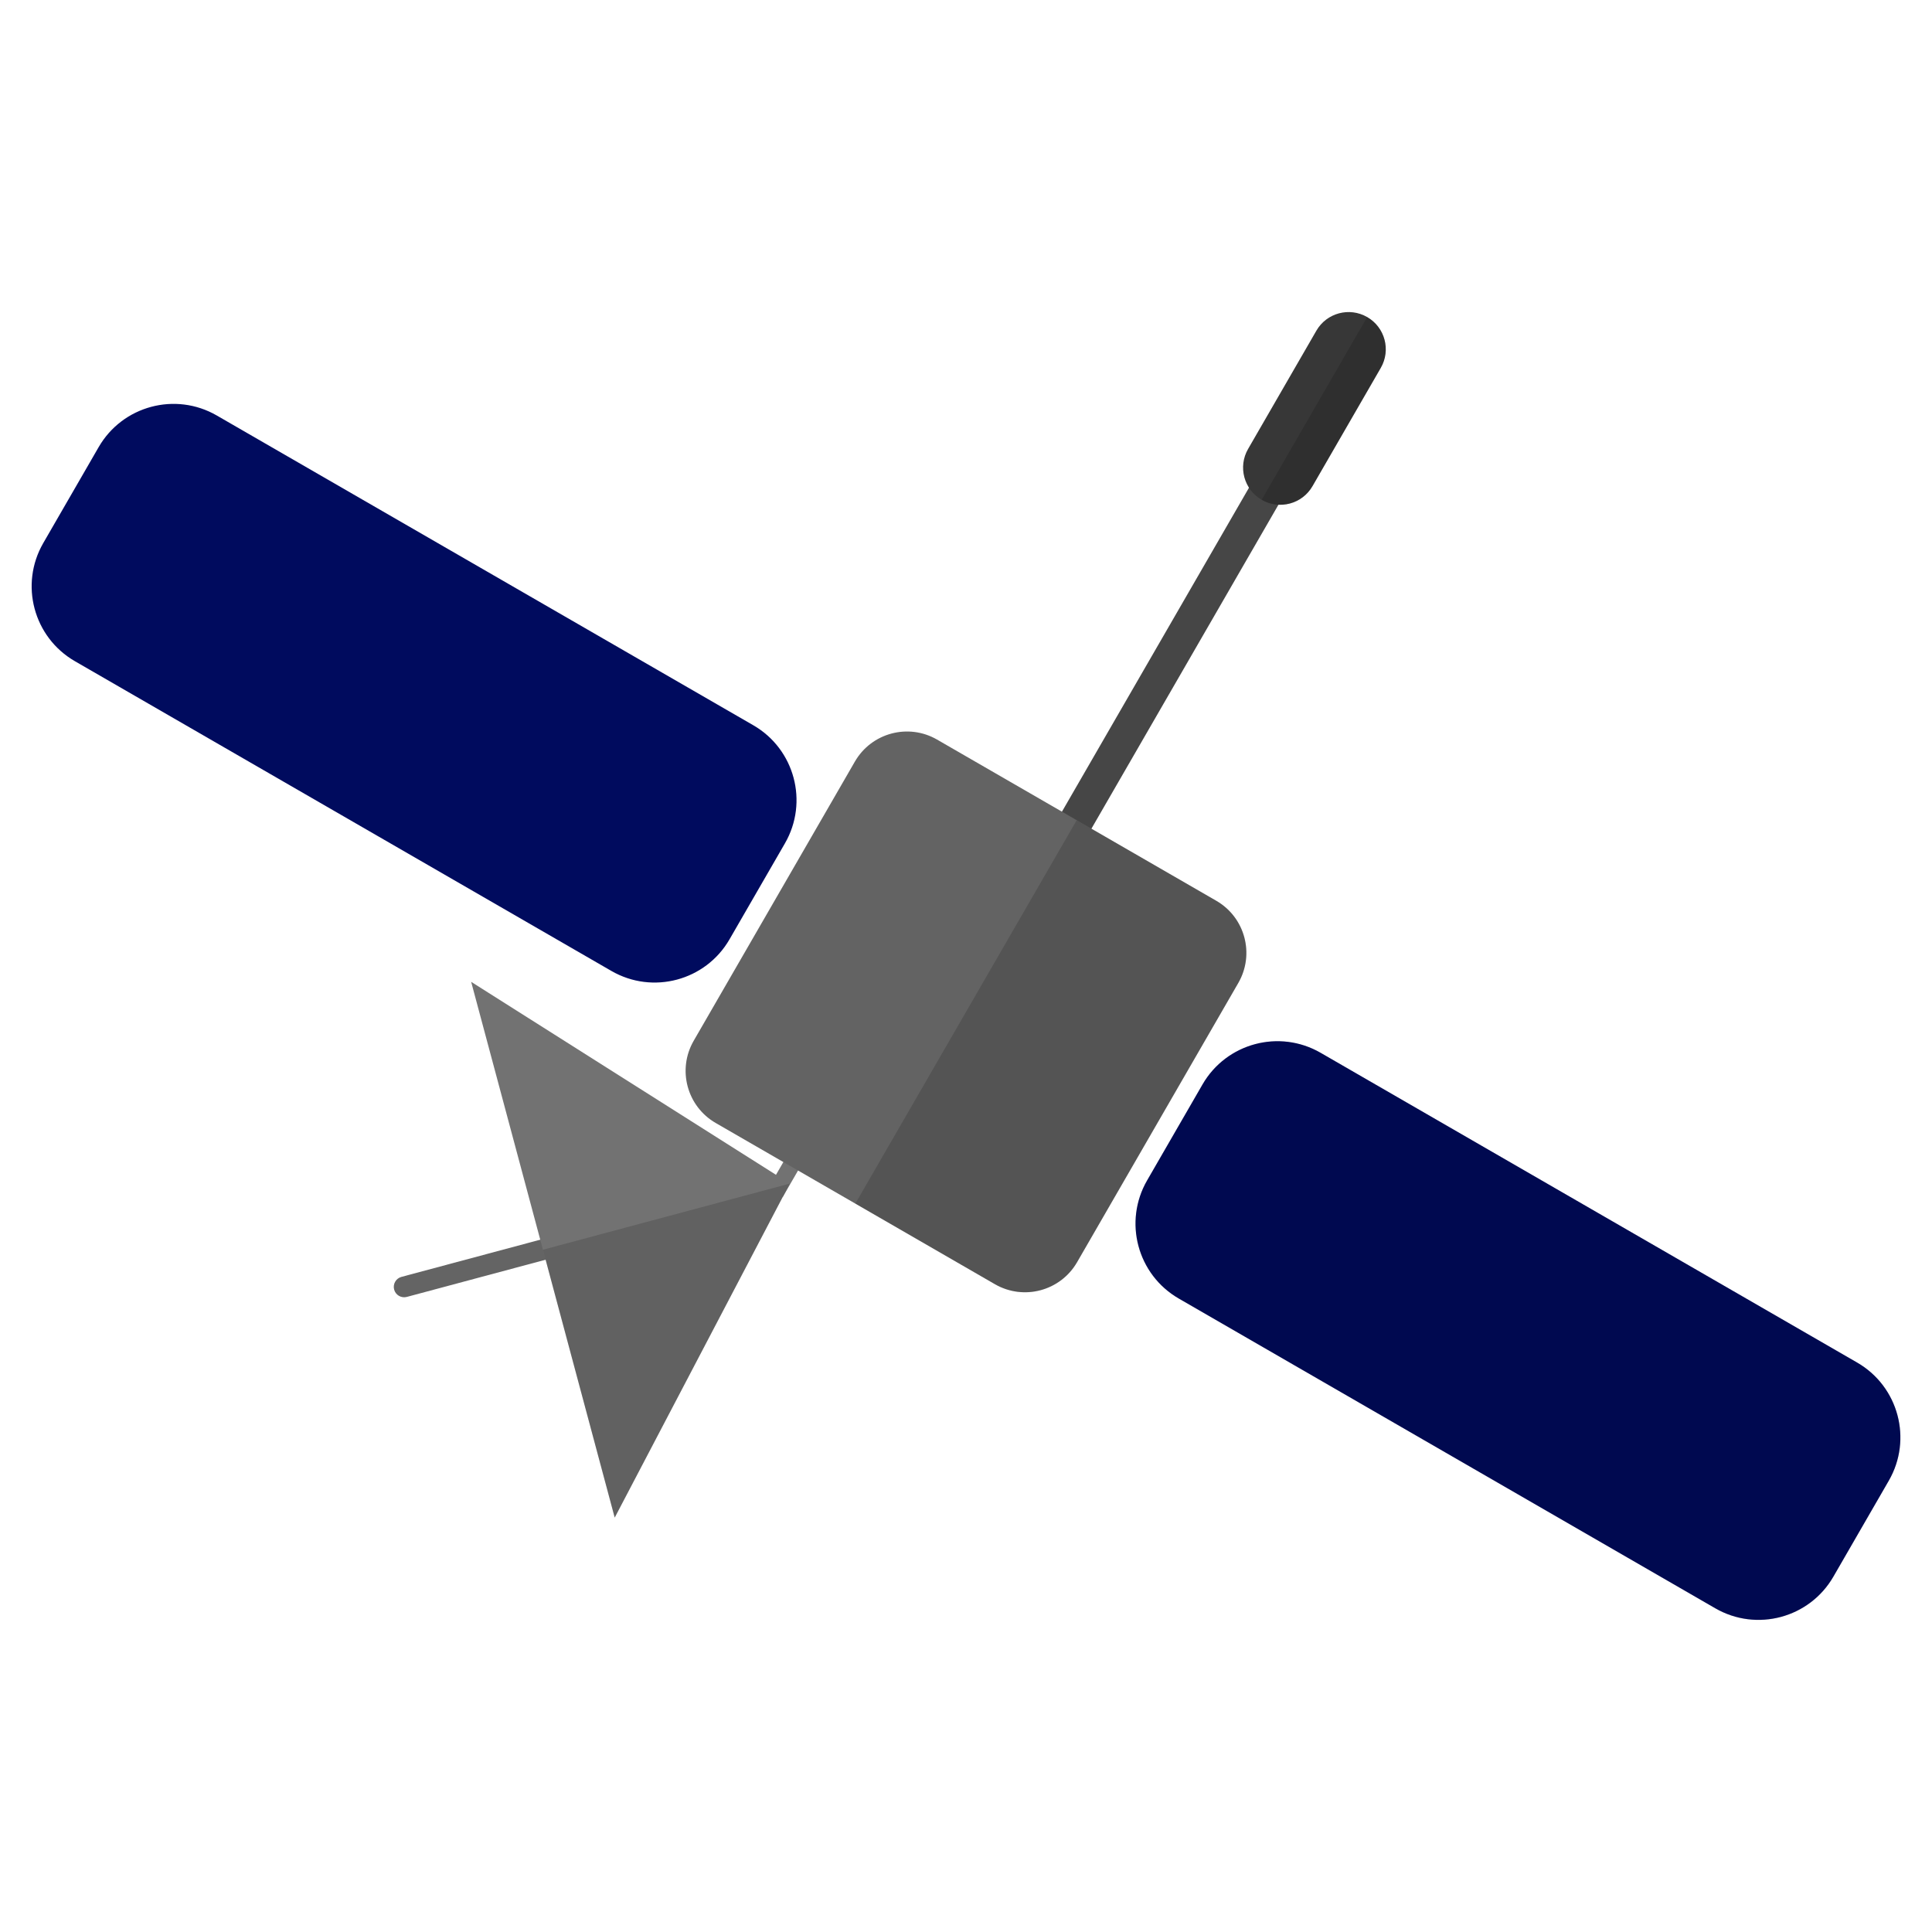
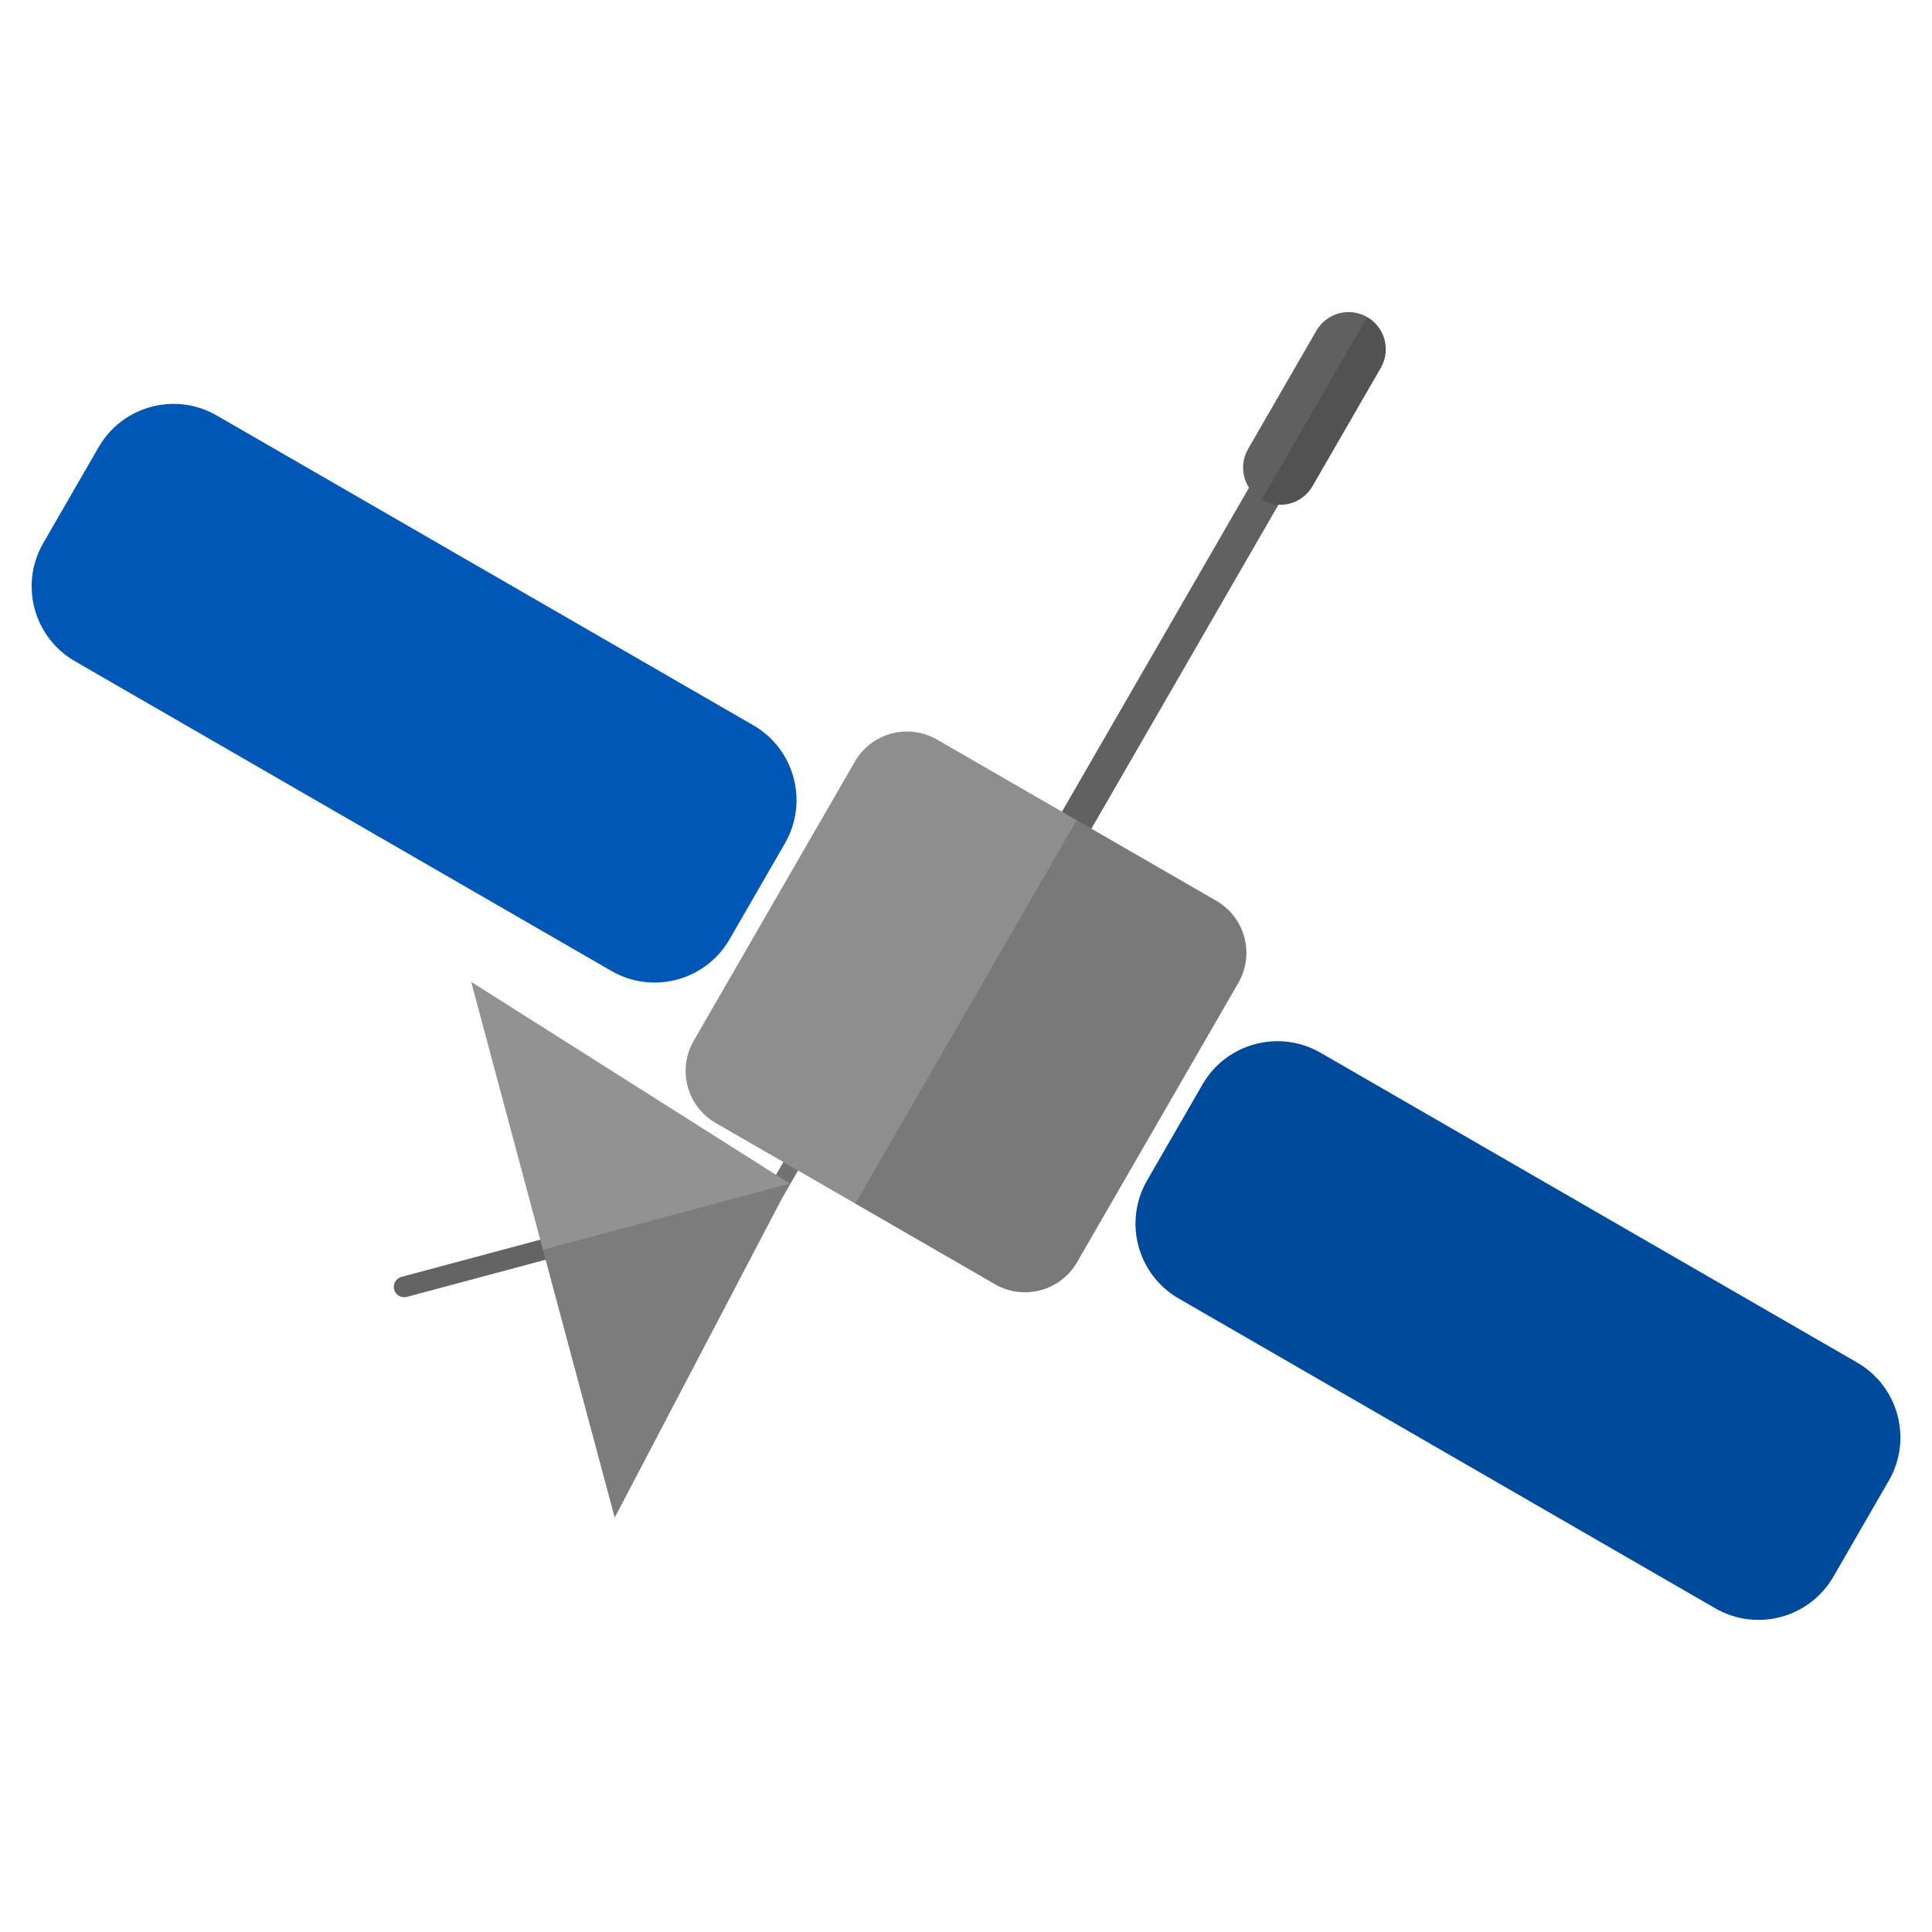
<svg xmlns="http://www.w3.org/2000/svg" width="300" height="300" viewBox="0 0 79.375 79.375" version="1.1" id="svg1">
  <defs id="defs1" />
  <g id="layer1" transform="matrix(1.374044,0.7933049,-0.7933049,1.374044,28.3401,-51.4683)" style="stroke-width:0.63">
    <rect style="fill:#727272;fill-opacity:1;stroke-width:0.334;stroke-linecap:round" id="rect10" width="0.439" height="1.356" x="33.363" y="52.379" ry="0" rx="0.219" />
    <g id="g6" transform="rotate(-135,26.33895,41.31686)" style="stroke-width:0.63">
      <rect style="fill:#646464;fill-opacity:1;stroke-width:0.334;stroke-linecap:round" id="rect6" width="0.537" height="7.635" x="12.303" y="27.474" ry="0.269" />
-       <path style="fill:#727272;fill-opacity:1;stroke-width:0.228;stroke-linecap:round" id="path5" d="M 16.159,31.463 12.572,37.677 8.984,31.463 Z" transform="matrix(2.001774,0,0,1.064864,-12.5938,-2.040826)" />
+       <path style="fill:#929292;fill-opacity:1;stroke-width:0.228;stroke-linecap:round" id="path5" d="M 16.159,31.463 12.572,37.677 8.984,31.463 Z" transform="matrix(2.001774,0,0,1.064864,-12.5938,-2.040826)" />
      <path id="path5-4" style="fill:#000000;fill-opacity:0.15;stroke-width:0.334;stroke-linecap:round" d="m 5.39,31.463 7.181,6.617 v -6.617 z" />
    </g>
-     <rect style="fill:#464646;fill-opacity:1;stroke-width:0.334;stroke-linecap:round" id="rect4" width="13.999" height="0.881" x="-44.359" y="35.074" ry="0.236" transform="rotate(-90)" />
-     <rect style="fill:#636363;fill-opacity:1;stroke-width:0.334;stroke-linecap:round" id="rect1" width="11.464" height="11.464" x="-52.941" y="29.782" ry="1.558" transform="rotate(-90)" />
-     <rect style="fill:#000b5e;fill-opacity:1;stroke-width:0.334;stroke-linecap:round" id="rect2" width="7.347" height="20.52" x="-50.882" y="41.758" ry="2.239" transform="rotate(-90)" />
-     <rect style="fill:#000b5e;fill-opacity:1;stroke-width:0.334;stroke-linecap:round" id="rect3" width="7.347" height="20.52" x="-50.882" y="8.752" ry="2.239" transform="rotate(-90)" />
-     <rect style="fill:#373737;fill-opacity:1;stroke-width:0.334;stroke-linecap:round" id="rect5" width="5.464" height="1.926" x="-31.897" y="34.552" ry="0.963" transform="rotate(-90)" />
+     <rect style="fill:#616161;fill-opacity:1;stroke-width:0.334;stroke-linecap:round" id="rect4" width="13.999" height="0.881" x="-44.359" y="35.074" ry="0.236" transform="rotate(-90)" />
+     <rect style="fill:#8e8e8e;fill-opacity:1;stroke-width:0.334;stroke-linecap:round" id="rect1" width="11.464" height="11.464" x="-52.941" y="29.782" ry="1.558" transform="rotate(-90)" />
+     <g id="g1" style="fill:#0057b6;fill-opacity:1">
+       <rect style="fill:#0057b6;fill-opacity:1;stroke-width:0.334;stroke-linecap:round" id="rect2" width="7.347" height="20.52" x="-50.882" y="41.758" ry="2.239" transform="rotate(-90)" />
+       <rect style="fill:#0057b6;fill-opacity:1;stroke-width:0.334;stroke-linecap:round" id="rect3" width="7.347" height="20.52" x="-50.882" y="8.752" ry="2.239" transform="rotate(-90)" />
+     </g>
+     <rect style="fill:#606060;fill-opacity:1;stroke-width:0.334;stroke-linecap:round" id="rect5" width="5.464" height="1.926" x="-31.897" y="34.552" ry="0.963" transform="rotate(-90)" />
    <path id="path10" style="fill:#000000;fill-opacity:0.15;stroke-width:0.334;stroke-linecap:round" d="m 35.515,26.434 v 5.464 c 0.533,0 0.963,-0.43 0.963,-0.963 v -3.538 c 0,-0.533 -0.429,-0.963 -0.963,-0.963 z m 0,15.044 v 11.464 h 4.174 c 0.863,0 1.558,-0.695 1.558,-1.558 v -8.349 c 0,-0.863 -0.695,-1.558 -1.558,-1.558 z m 8.482,2.059 c -1.24,0 -2.239,0.999 -2.239,2.239 v 2.869 c 0,1.24 0.999,2.239 2.239,2.239 h 16.041 c 1.24,0 2.239,-0.999 2.239,-2.239 v -2.869 c 0,-1.24 -0.999,-2.239 -2.239,-2.239 z" />
  </g>
</svg>
